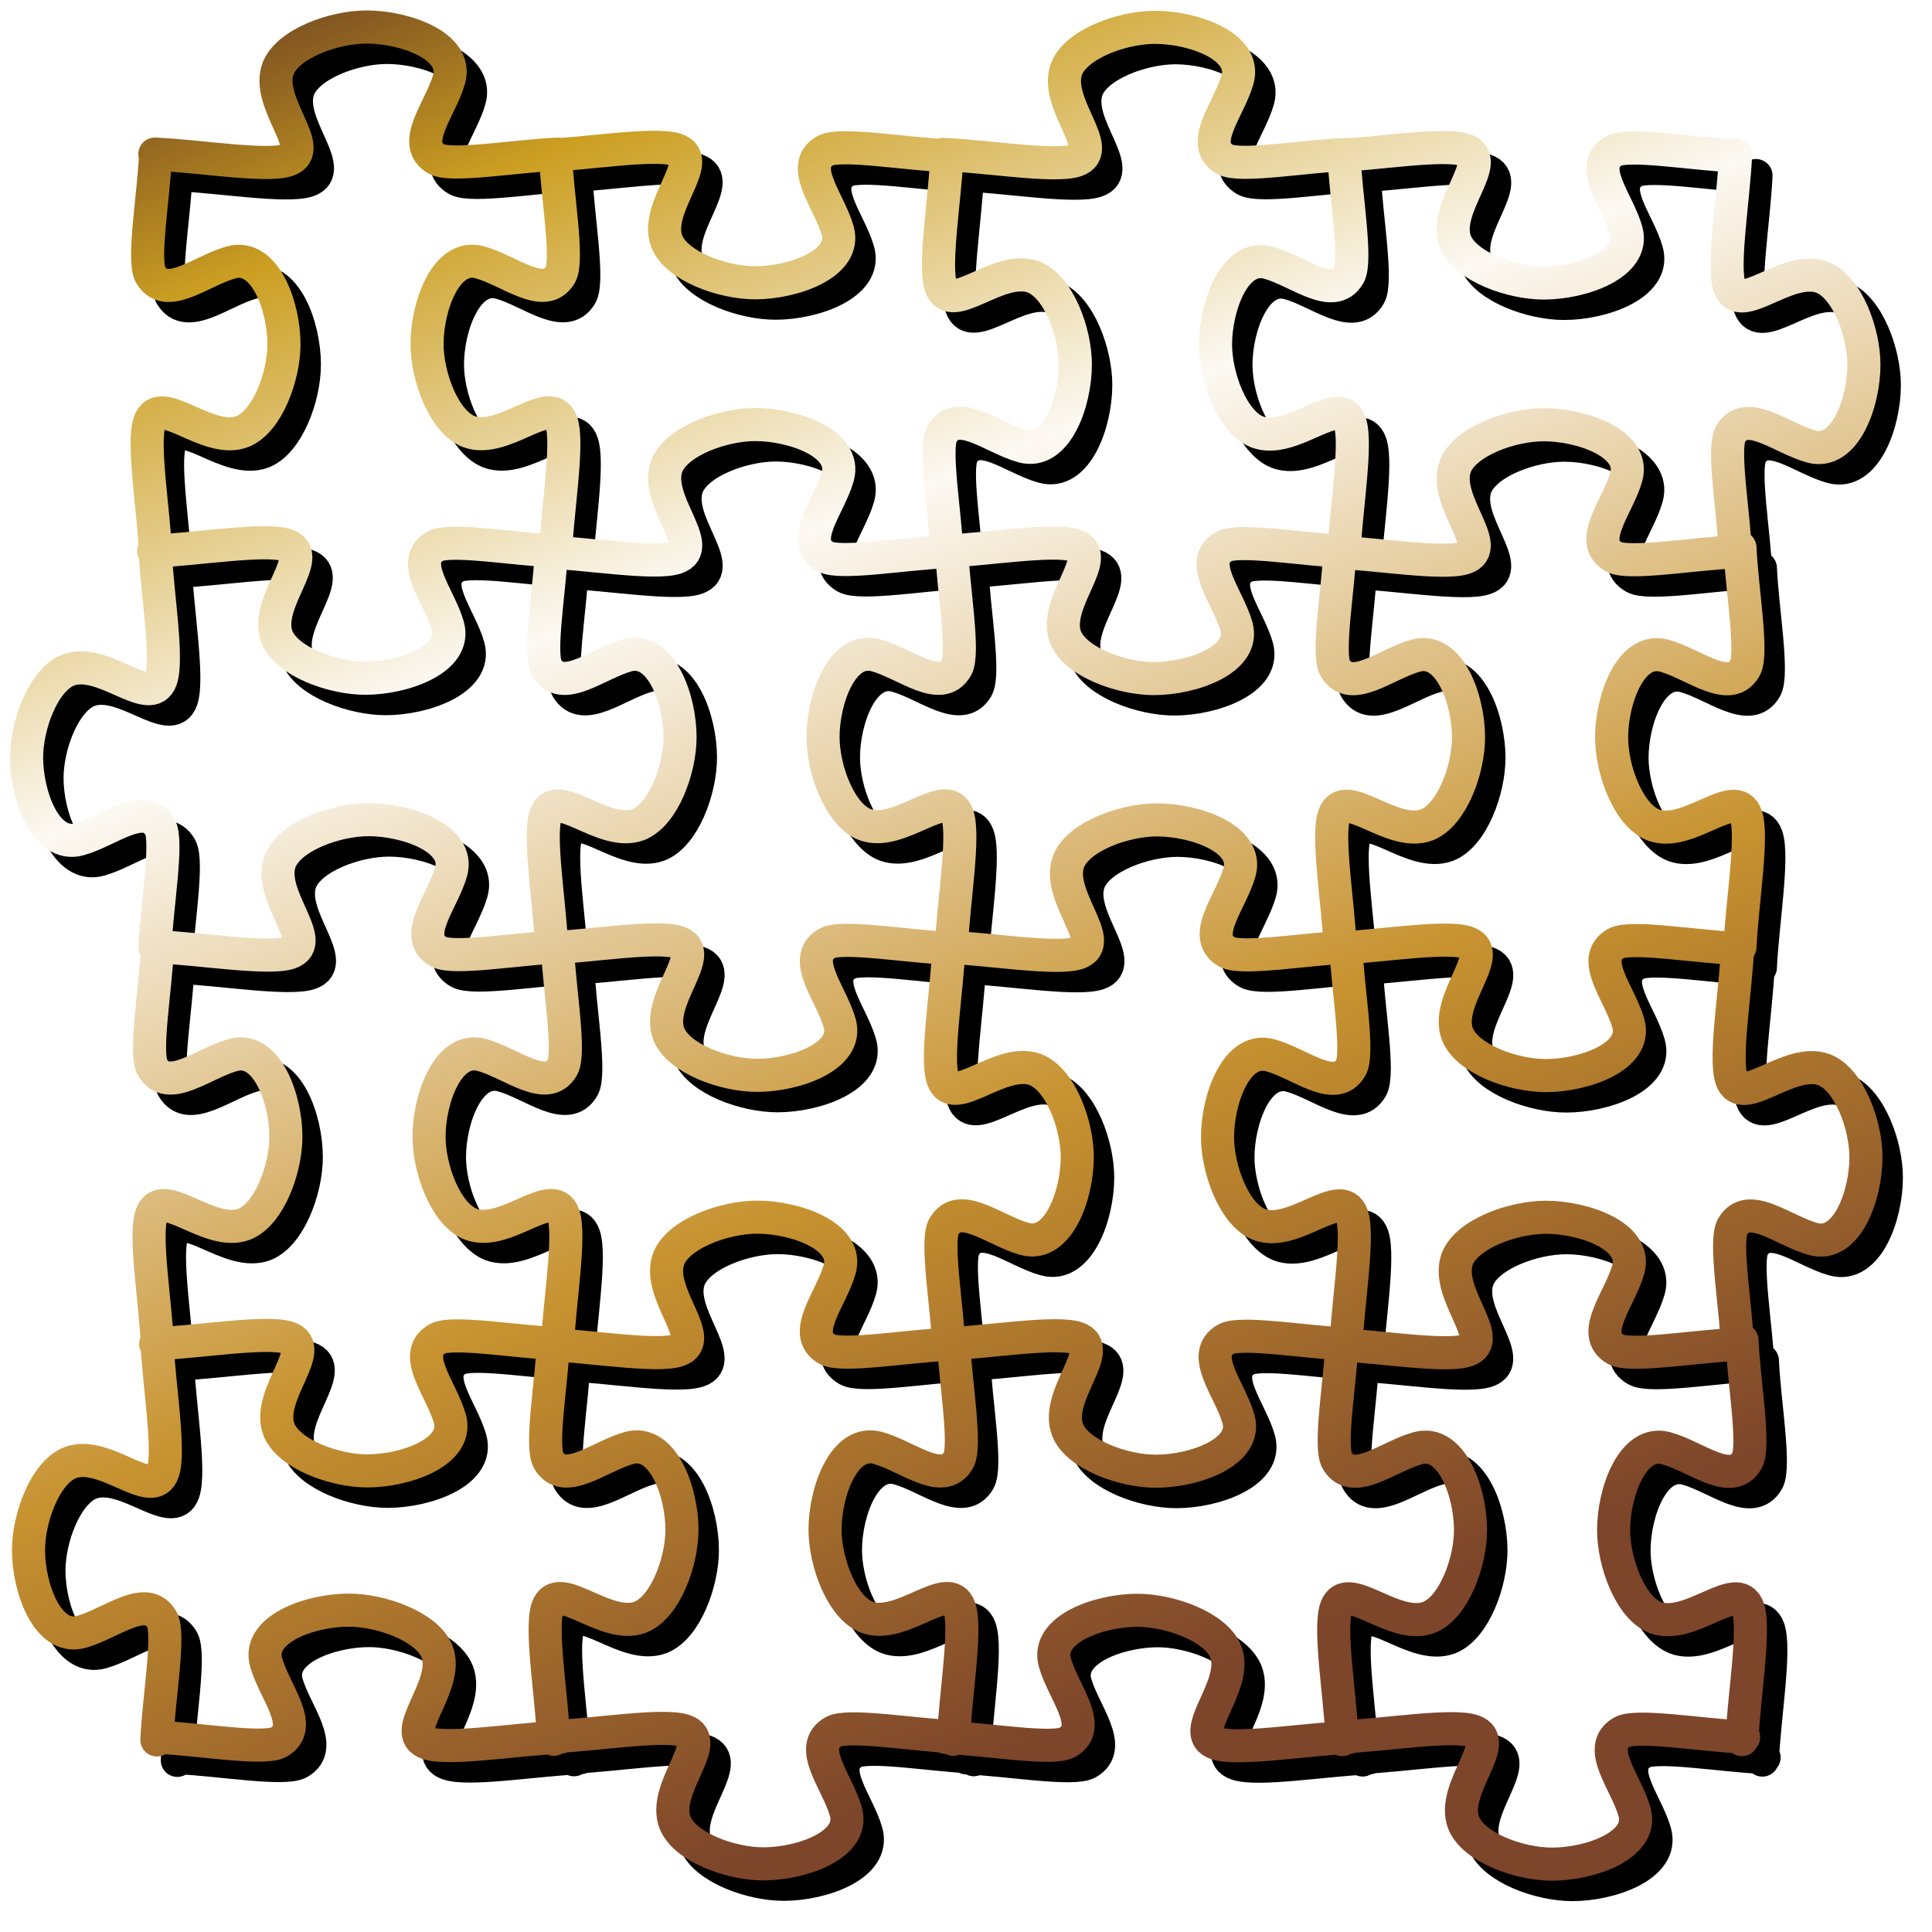
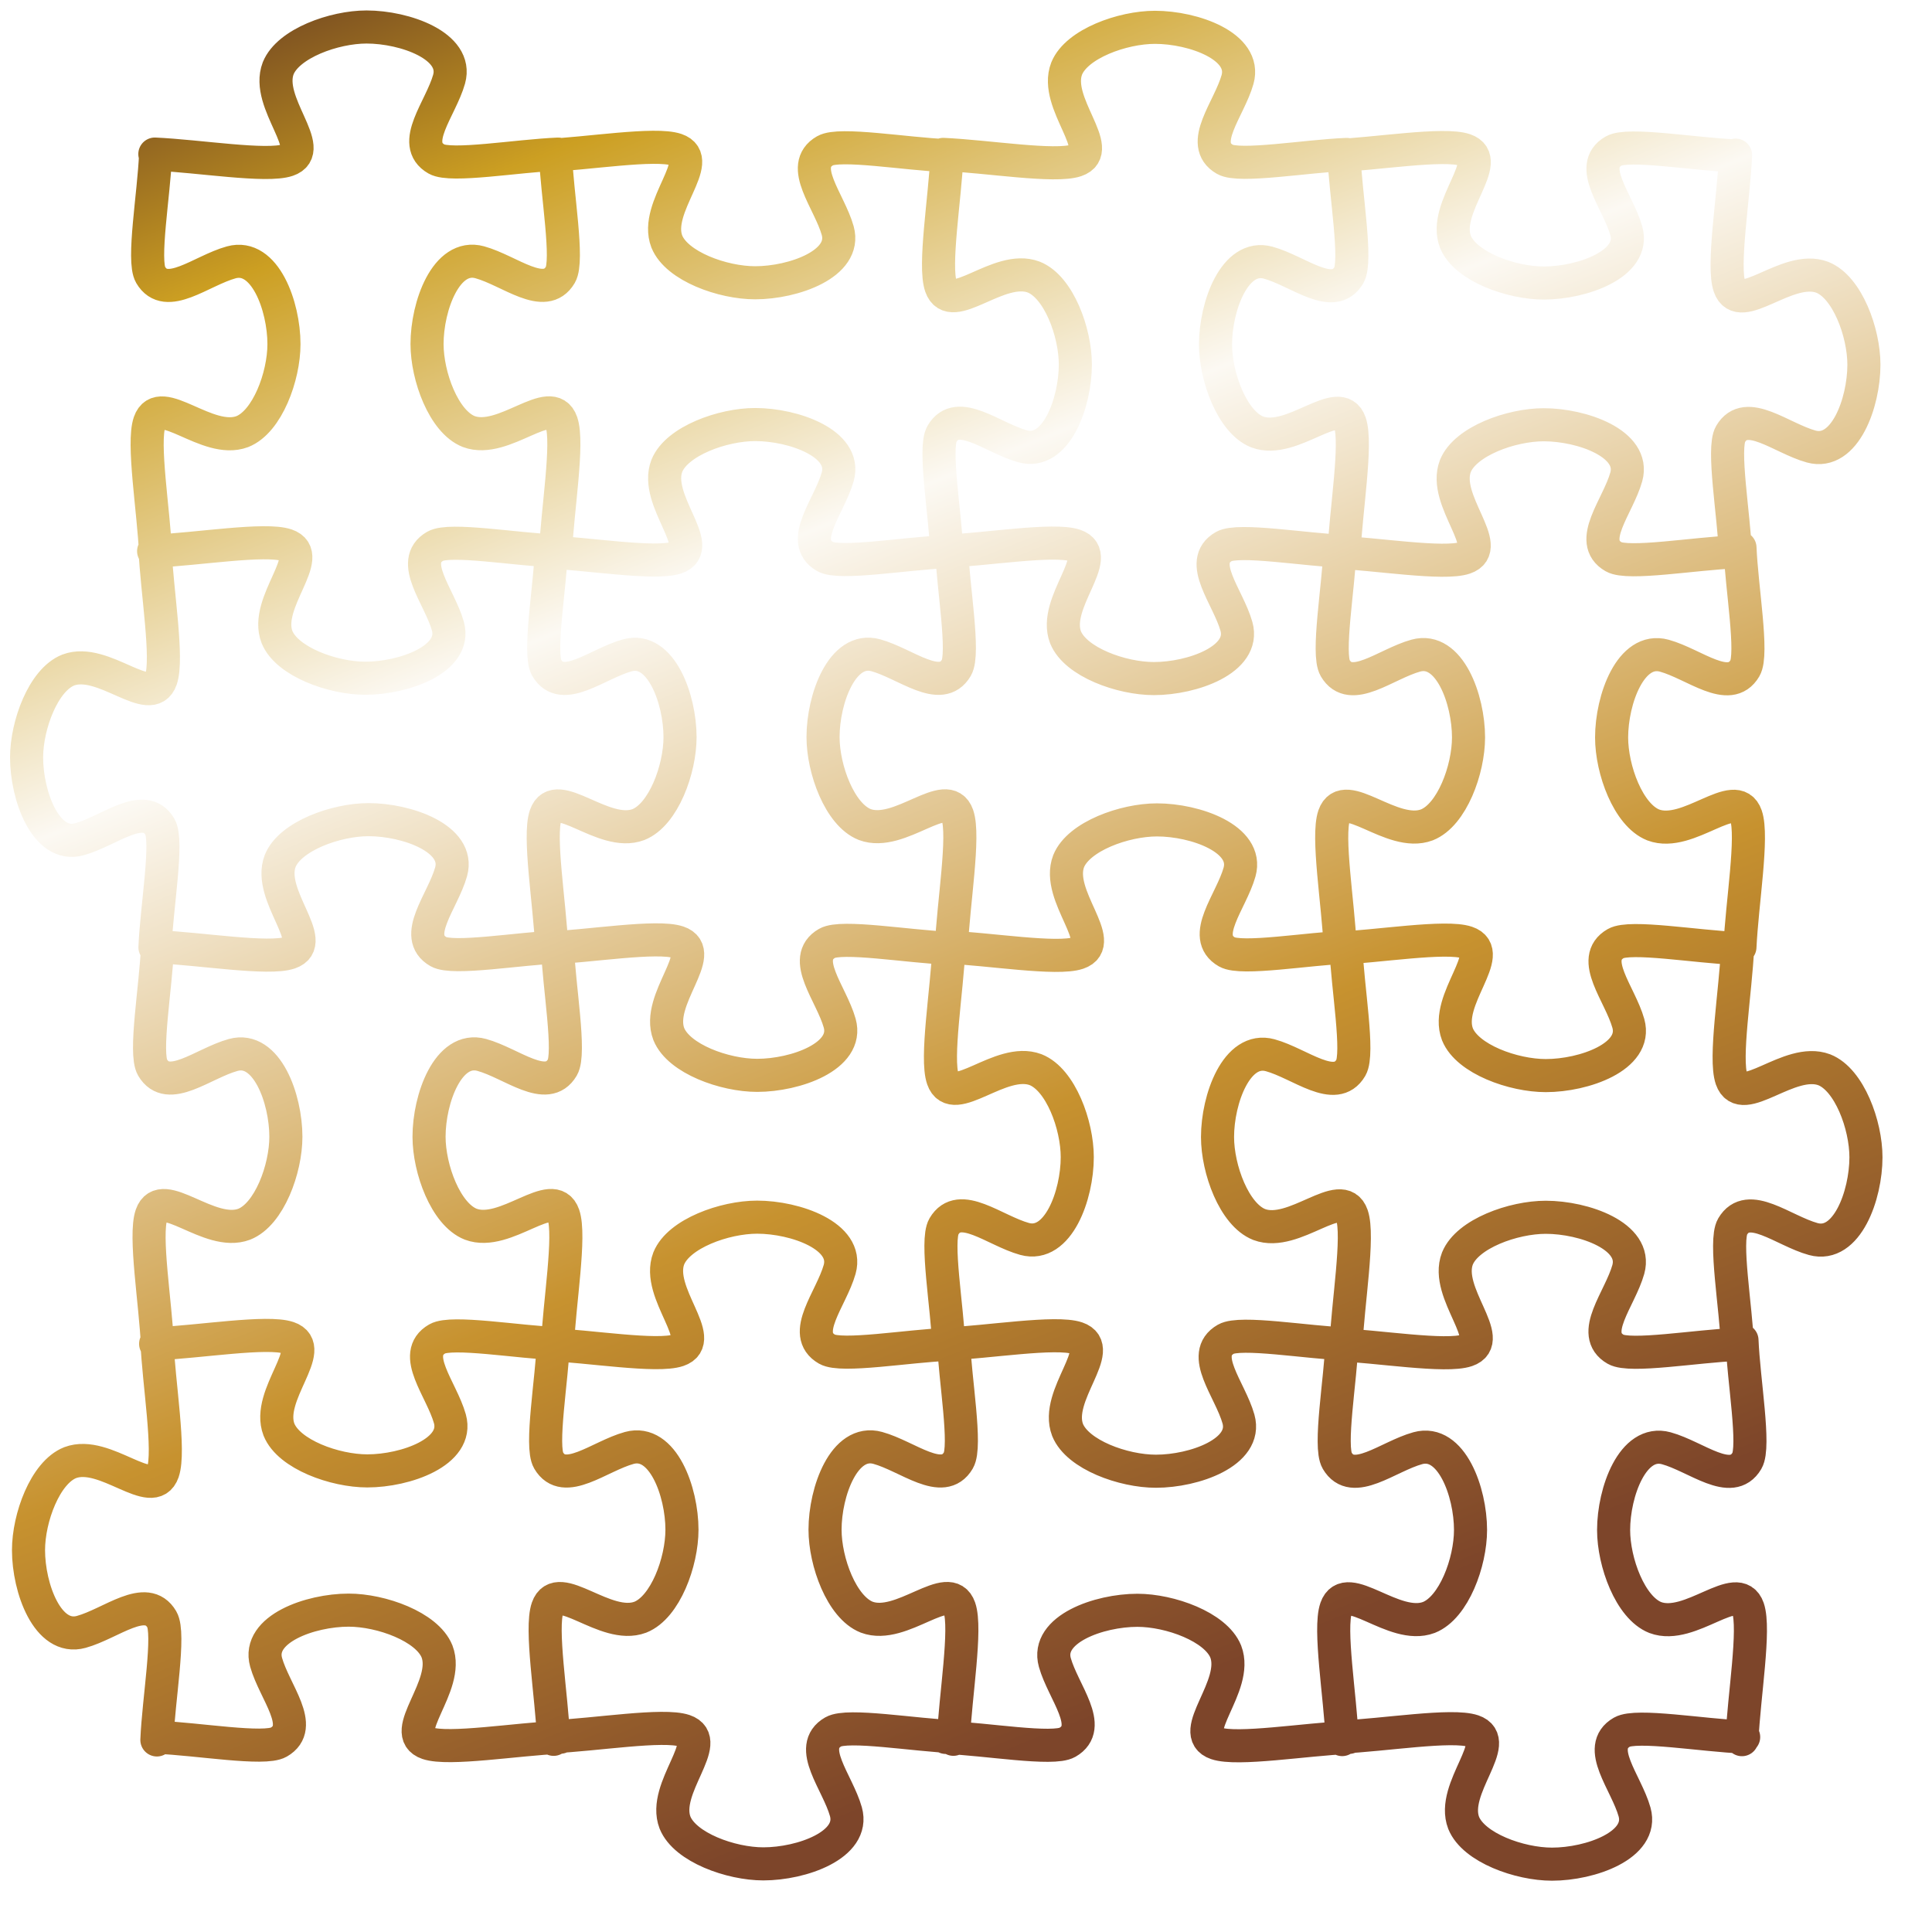
<svg xmlns="http://www.w3.org/2000/svg" version="1.0" width="200px" height="200px" viewBox="14 11.5 47 47.3">
  <defs>
    <linearGradient id="grad" x1="0%" y1="0%" x2="40%" y2="100%">
      <stop offset="0%" style="stop-color:#653920;" />
      <stop offset="15%" style="stop-color:#CC9F22;" />
      <stop offset="38%" style="stop-color:#FCF9F3;" />
      <stop offset="70%" style="stop-color:#C7922F;" />
      <stop offset="100%" style="stop-color:#7D452A;" />
    </linearGradient>
  </defs>
-   <path transform="translate(0.5 0.5)" d="m 27.356,54.021 c 1.083,-0.049 2.734,-0.323 3.25,-0.148 0.74,0.251 -0.557,1.401 -0.23,2.249 0.245,0.606 1.366,1.01 2.163,1.01 0.938,0 2.249,-0.464 2.021,-1.277 -0.204,-0.727 -0.968,-1.578 -0.308,-1.956 0.353,-0.202 1.986,0.081 2.979,0.121 M 17.66,44.4 c 1.083,-0.049 2.734,-0.323 3.25,-0.148 0.74,0.251 -0.557,1.401 -0.23,2.249 0.245,0.606 1.366,1.01 2.163,1.01 0.938,0 2.249,-0.464 2.021,-1.277 -0.204,-0.727 -0.968,-1.578 -0.308,-1.956 0.353,-0.202 1.986,0.081 2.979,0.121 m 9.656,9.683 c 0.05,-1.073 0.326,-2.708 0.149,-3.218 -0.254,-0.732 -1.414,0.551 -2.271,0.228 -0.612,-0.242 -1.02,-1.352 -1.02,-2.142 0,-0.929 0.469,-2.228 1.29,-2.002 0.734,0.202 1.593,0.958 1.975,0.305 0.204,-0.349 -0.082,-1.967 -0.122,-2.95 m -9.696,0.158 c 0.05,-1.073 0.326,-2.708 0.149,-3.218 -0.254,-0.732 -1.414,0.551 -2.271,0.228 -0.612,-0.242 -1.02,-1.352 -1.02,-2.142 0,-0.929 0.469,-2.228 1.29,-2.002 0.734,0.202 1.593,0.958 1.975,0.305 0.204,-0.349 -0.082,-1.967 -0.122,-2.95 m -9.807,-0.004 c 1.083,0.049 2.734,0.323 3.25,0.148 0.74,-0.251 -0.557,-1.401 -0.23,-2.249 0.245,-0.606 1.366,-1.01 2.163,-1.01 0.938,0 2.249,0.464 2.021,1.277 -0.204,0.727 -0.968,1.578 -0.308,1.956 0.352,0.202 1.986,-0.081 2.979,-0.121 M 27.404,54.083 c -0.05,-1.073 -0.326,-2.708 -0.149,-3.218 0.254,-0.732 1.414,0.551 2.271,0.228 0.612,-0.242 1.02,-1.352 1.02,-2.142 0,-0.929 -0.469,-2.228 -1.29,-2.002 -0.734,0.202 -1.593,0.958 -1.975,0.305 -0.204,-0.349 0.082,-1.967 0.122,-2.95 m -9.696,0.158 c -0.05,-1.073 -0.326,-2.708 -0.149,-3.218 0.254,-0.732 1.414,0.551 2.271,0.228 0.612,-0.242 1.02,-1.352 1.02,-2.142 0,-0.929 -0.469,-2.228 -1.29,-2.002 -0.734,0.202 -1.593,0.958 -1.975,0.305 -0.204,-0.349 0.082,-1.967 0.122,-2.95 m 9.863,19.348 c -1.083,0.049 -2.734,0.323 -3.25,0.148 -0.74,-0.251 0.557,-1.401 0.23,-2.249 -0.245,-0.606 -1.366,-1.01 -2.163,-1.01 -0.938,0 -2.249,0.464 -2.021,1.277 0.204,0.727 0.968,1.578 0.308,1.956 -0.353,0.202 -1.986,-0.081 -2.979,-0.121 m -0.004,-9.713 c 0.05,1.073 0.326,2.708 0.149,3.218 -0.254,0.732 -1.414,-0.551 -2.271,-0.228 -0.612,0.242 -1.02,1.352 -1.02,2.142 0,0.929 0.469,2.228 1.29,2.002 0.734,-0.202 1.593,-0.958 1.975,-0.305 0.204,0.349 -0.082,1.967 -0.122,2.95 m 9.512,-9.688 c 1.083,0.049 2.734,0.323 3.25,0.148 0.74,-0.251 -0.557,-1.401 -0.23,-2.249 0.245,-0.606 1.366,-1.01 2.163,-1.01 0.938,0 2.249,0.464 2.021,1.277 -0.204,0.727 -0.968,1.578 -0.308,1.956 0.353,0.202 1.986,-0.081 2.979,-0.121 m 0.004,-9.713 c -0.05,1.073 -0.326,2.708 -0.149,3.218 0.254,0.732 1.414,-0.551 2.271,-0.228 0.612,0.242 1.02,1.352 1.02,2.142 0,0.929 -0.469,2.228 -1.29,2.002 -0.734,-0.202 -1.593,-0.958 -1.975,-0.305 -0.204,0.349 0.082,1.967 0.122,2.95 M 27.204,34.716 c 1.083,-0.049 2.734,-0.323 3.25,-0.148 0.74,0.251 -0.557,1.401 -0.23,2.249 0.245,0.606 1.366,1.01 2.163,1.01 0.938,0 2.249,-0.464 2.021,-1.277 -0.204,-0.727 -0.968,-1.578 -0.308,-1.956 0.353,-0.202 1.986,0.081 2.979,0.121 m -19.468,-9.721 c 1.083,-0.049 2.734,-0.323 3.25,-0.148 0.74,0.251 -0.557,1.401 -0.23,2.249 0.245,0.606 1.366,1.01 2.163,1.01 0.938,0 2.249,-0.464 2.021,-1.277 -0.204,-0.727 -0.968,-1.578 -0.308,-1.956 0.353,-0.202 1.986,0.081 2.979,0.121 m 9.656,9.683 c 0.05,-1.073 0.326,-2.708 0.149,-3.218 -0.254,-0.732 -1.414,0.551 -2.271,0.228 -0.612,-0.242 -1.02,-1.352 -1.02,-2.142 0,-0.929 0.469,-2.228 1.29,-2.002 0.734,0.202 1.593,0.958 1.975,0.305 0.204,-0.349 -0.082,-1.967 -0.122,-2.95 m -9.696,0.158 c 0.05,-1.073 0.326,-2.708 0.149,-3.218 -0.254,-0.732 -1.414,0.551 -2.271,0.228 -0.612,-0.242 -1.02,-1.352 -1.02,-2.142 0,-0.929 0.469,-2.228 1.29,-2.002 0.734,0.202 1.593,0.958 1.975,0.305 0.204,-0.349 -0.082,-1.967 -0.122,-2.95 m -9.807,-0.004 c 1.083,0.049 2.734,0.323 3.25,0.148 0.74,-0.251 -0.557,-1.401 -0.23,-2.249 0.245,-0.606 1.366,-1.01 2.163,-1.01 0.938,0 2.249,0.464 2.021,1.277 -0.204,0.727 -0.968,1.578 -0.308,1.956 0.352,0.202 1.986,-0.081 2.979,-0.121 m -0.159,19.405 c -0.05,-1.073 -0.326,-2.708 -0.149,-3.218 0.254,-0.732 1.414,0.551 2.271,0.228 0.612,-0.242 1.02,-1.352 1.02,-2.142 0,-0.929 -0.469,-2.228 -1.29,-2.002 -0.734,0.202 -1.593,0.958 -1.975,0.305 -0.204,-0.349 0.082,-1.967 0.122,-2.95 m -9.696,0.158 c -0.05,-1.073 -0.326,-2.708 -0.149,-3.218 0.254,-0.732 1.414,0.551 2.271,0.228 0.612,-0.242 1.02,-1.352 1.02,-2.142 0,-0.929 -0.469,-2.228 -1.29,-2.002 -0.734,0.202 -1.593,0.958 -1.975,0.305 -0.204,-0.349 0.082,-1.967 0.122,-2.95 m -0.016,9.636 c 0.05,1.073 0.326,2.708 0.149,3.218 -0.254,0.732 -1.414,-0.551 -2.271,-0.228 -0.612,0.242 -1.02,1.352 -1.02,2.142 0,0.929 0.469,2.228 1.29,2.002 0.734,-0.202 1.593,-0.958 1.975,-0.305 0.204,0.349 -0.082,1.967 -0.122,2.95 m 9.512,-9.688 c 1.083,0.049 2.734,0.323 3.25,0.148 0.74,-0.251 -0.557,-1.401 -0.23,-2.249 0.245,-0.606 1.366,-1.01 2.163,-1.01 0.938,0 2.249,0.464 2.021,1.277 -0.204,0.727 -0.968,1.578 -0.308,1.956 0.353,0.202 1.986,-0.081 2.979,-0.121 m 0.004,-9.713 c -0.05,1.073 -0.326,2.708 -0.149,3.218 0.254,0.732 1.414,-0.551 2.271,-0.228 0.612,0.242 1.02,1.352 1.02,2.142 0,0.929 -0.469,2.228 -1.29,2.002 -0.734,-0.202 -1.593,-0.958 -1.975,-0.305 -0.204,0.349 0.082,1.967 0.122,2.95 m -9.879,-9.76 c 1.083,-0.049 2.734,-0.323 3.25,-0.148 0.74,0.251 -0.557,1.401 -0.23,2.249 0.245,0.606 1.366,1.01 2.163,1.01 0.938,0 2.249,-0.464 2.021,-1.277 -0.204,-0.727 -0.968,-1.578 -0.308,-1.956 0.353,-0.202 1.986,0.081 2.979,0.121 m 9.432,0.007 c 1.083,-0.049 2.734,-0.323 3.25,-0.148 0.74,0.251 -0.557,1.401 -0.23,2.249 0.245,0.606 1.366,1.01 2.163,1.01 0.938,0 2.249,-0.464 2.021,-1.277 -0.204,-0.727 -0.968,-1.578 -0.308,-1.956 0.353,-0.202 1.986,0.081 2.979,0.121 m 0.004,-0.019 c -0.05,1.073 -0.326,2.708 -0.149,3.218 0.254,0.732 1.414,-0.551 2.271,-0.228 0.612,0.242 1.02,1.352 1.02,2.142 0,0.929 -0.469,2.228 -1.29,2.002 -0.734,-0.202 -1.593,-0.958 -1.975,-0.305 -0.204,0.349 0.082,1.967 0.122,2.95 m -9.879,-0.067 c 1.083,0.049 2.734,0.323 3.25,0.148 0.74,-0.251 -0.557,-1.401 -0.23,-2.249 0.245,-0.606 1.366,-1.01 2.163,-1.01 0.938,0 2.249,0.464 2.021,1.277 -0.204,0.727 -0.968,1.578 -0.308,1.956 0.353,0.202 1.986,-0.081 2.979,-0.121 m -9.675,9.674 c -0.05,-1.073 -0.326,-2.708 -0.149,-3.218 0.254,-0.732 1.414,0.551 2.271,0.228 0.612,-0.242 1.02,-1.352 1.02,-2.142 0,-0.929 -0.469,-2.228 -1.29,-2.002 -0.734,0.202 -1.593,0.958 -1.975,0.305 -0.204,-0.349 0.082,-1.967 0.122,-2.95 m -9.716,-9.626 c 1.083,0.049 2.734,0.323 3.25,0.148 0.74,-0.251 -0.557,-1.401 -0.23,-2.249 0.245,-0.606 1.366,-1.01 2.163,-1.01 0.938,0 2.249,0.464 2.021,1.277 -0.204,0.727 -0.968,1.578 -0.308,1.956 0.352,0.202 1.986,-0.081 2.979,-0.121 m -0.068,9.784 c 0.05,-1.073 0.326,-2.708 0.149,-3.218 -0.254,-0.732 -1.414,0.551 -2.271,0.228 -0.612,-0.242 -1.02,-1.352 -1.02,-2.142 0,-0.929 0.469,-2.228 1.29,-2.002 0.734,0.202 1.593,0.958 1.975,0.305 0.204,-0.349 -0.082,-1.967 -0.122,-2.95 m 9.696,19.401 c 0.05,-1.073 0.326,-2.708 0.149,-3.218 -0.254,-0.732 -1.414,0.551 -2.271,0.228 -0.612,-0.242 -1.02,-1.352 -1.02,-2.142 0,-0.929 0.469,-2.228 1.29,-2.002 0.734,0.202 1.593,0.958 1.975,0.305 0.204,-0.349 -0.082,-1.967 -0.122,-2.95 M 36.917,25.002 c 1.083,-0.049 2.734,-0.323 3.25,-0.148 0.74,0.251 -0.557,1.401 -0.23,2.249 0.245,0.606 1.366,1.01 2.163,1.01 0.938,0 2.249,-0.464 2.021,-1.277 -0.204,-0.727 -0.968,-1.578 -0.308,-1.956 0.353,-0.202 1.986,0.081 2.979,0.121 m -0.28,9.721 c 1.083,-0.049 2.734,-0.323 3.25,-0.148 0.74,0.251 -0.557,1.401 -0.23,2.249 0.245,0.606 1.366,1.01 2.163,1.01 0.938,0 2.249,-0.464 2.021,-1.277 -0.204,-0.727 -0.968,-1.578 -0.308,-1.956 0.353,-0.202 1.986,0.081 2.979,0.121 m 0.004,-0.02 c -0.05,1.073 -0.326,2.708 -0.149,3.218 0.254,0.732 1.414,-0.551 2.271,-0.228 0.612,0.242 1.02,1.352 1.02,2.142 0,0.929 -0.469,2.228 -1.29,2.002 -0.734,-0.202 -1.593,-0.958 -1.975,-0.305 -0.204,0.349 0.082,1.967 0.122,2.95 m -9.879,-0.067 c 1.083,0.049 2.734,0.323 3.25,0.148 0.74,-0.251 -0.557,-1.401 -0.23,-2.249 0.245,-0.606 1.366,-1.01 2.163,-1.01 0.938,0 2.249,0.464 2.021,1.277 -0.204,0.727 -0.968,1.578 -0.308,1.956 0.353,0.202 1.986,-0.081 2.979,-0.121 m -9.507,9.621 c -1.083,0.049 -2.734,0.323 -3.25,0.148 -0.74,-0.251 0.557,-1.401 0.23,-2.249 -0.245,-0.606 -1.366,-1.01 -2.163,-1.01 -0.938,0 -2.249,0.464 -2.021,1.277 0.204,0.727 0.968,1.578 0.307,1.956 -0.353,0.202 -1.986,-0.081 -2.979,-0.121 m 9.707,0.053 c -0.05,-1.073 -0.326,-2.708 -0.149,-3.218 0.254,-0.732 1.414,0.551 2.271,0.228 0.612,-0.242 1.02,-1.352 1.02,-2.142 0,-0.929 -0.469,-2.228 -1.29,-2.002 -0.734,0.202 -1.593,0.958 -1.975,0.305 -0.204,-0.349 0.082,-1.967 0.122,-2.95 m -9.716,-9.626 c 1.083,0.049 2.734,0.323 3.25,0.148 0.74,-0.251 -0.557,-1.401 -0.23,-2.249 0.245,-0.606 1.366,-1.01 2.163,-1.01 0.938,0 2.249,0.464 2.021,1.277 -0.204,0.727 -0.968,1.578 -0.308,1.956 0.353,0.202 1.986,-0.081 2.979,-0.121 m -0.068,9.784 c 0.05,-1.073 0.326,-2.708 0.149,-3.218 -0.254,-0.732 -1.414,0.551 -2.271,0.228 -0.612,-0.242 -1.02,-1.352 -1.02,-2.142 0,-0.929 0.469,-2.228 1.29,-2.002 0.734,0.202 1.593,0.958 1.975,0.305 0.204,-0.349 -0.082,-1.967 -0.122,-2.95 m 9.696,19.401 c 0.05,-1.073 0.326,-2.708 0.149,-3.218 -0.254,-0.732 -1.414,0.551 -2.271,0.228 -0.612,-0.242 -1.02,-1.352 -1.02,-2.142 0,-0.929 0.469,-2.228 1.29,-2.002 0.734,0.202 1.593,0.958 1.975,0.305 0.204,-0.349 -0.082,-1.967 -0.122,-2.95 m -19.531,0.096 c 1.083,-0.049 2.734,-0.323 3.25,-0.148 0.74,0.251 -0.557,1.401 -0.23,2.249 0.245,0.606 1.366,1.01 2.163,1.01 0.938,0 2.249,-0.464 2.021,-1.277 -0.204,-0.727 -0.968,-1.578 -0.308,-1.956 0.353,-0.202 1.986,0.081 2.979,0.121 m -0.178,9.621 c 1.083,-0.049 2.734,-0.323 3.25,-0.148 0.74,0.251 -0.557,1.401 -0.23,2.249 0.245,0.606 1.366,1.01 2.163,1.01 0.938,0 2.249,-0.464 2.021,-1.277 -0.204,-0.727 -0.968,-1.578 -0.308,-1.956 0.353,-0.202 1.986,0.081 2.979,0.121" style="fill:none;stroke:#000;stroke-width:0.81;stroke-linecap:round;stroke-linejoin:round;stroke-dasharray:none" />
  <path d="m 27.356,54.021 c 1.083,-0.049 2.734,-0.323 3.25,-0.148 0.74,0.251 -0.557,1.401 -0.23,2.249 0.245,0.606 1.366,1.01 2.163,1.01 0.938,0 2.249,-0.464 2.021,-1.277 -0.204,-0.727 -0.968,-1.578 -0.308,-1.956 0.353,-0.202 1.986,0.081 2.979,0.121 M 17.66,44.4 c 1.083,-0.049 2.734,-0.323 3.25,-0.148 0.74,0.251 -0.557,1.401 -0.23,2.249 0.245,0.606 1.366,1.01 2.163,1.01 0.938,0 2.249,-0.464 2.021,-1.277 -0.204,-0.727 -0.968,-1.578 -0.308,-1.956 0.353,-0.202 1.986,0.081 2.979,0.121 m 9.656,9.683 c 0.05,-1.073 0.326,-2.708 0.149,-3.218 -0.254,-0.732 -1.414,0.551 -2.271,0.228 -0.612,-0.242 -1.02,-1.352 -1.02,-2.142 0,-0.929 0.469,-2.228 1.29,-2.002 0.734,0.202 1.593,0.958 1.975,0.305 0.204,-0.349 -0.082,-1.967 -0.122,-2.95 m -9.696,0.158 c 0.05,-1.073 0.326,-2.708 0.149,-3.218 -0.254,-0.732 -1.414,0.551 -2.271,0.228 -0.612,-0.242 -1.02,-1.352 -1.02,-2.142 0,-0.929 0.469,-2.228 1.29,-2.002 0.734,0.202 1.593,0.958 1.975,0.305 0.204,-0.349 -0.082,-1.967 -0.122,-2.95 m -9.807,-0.004 c 1.083,0.049 2.734,0.323 3.25,0.148 0.74,-0.251 -0.557,-1.401 -0.23,-2.249 0.245,-0.606 1.366,-1.01 2.163,-1.01 0.938,0 2.249,0.464 2.021,1.277 -0.204,0.727 -0.968,1.578 -0.308,1.956 0.352,0.202 1.986,-0.081 2.979,-0.121 M 27.404,54.083 c -0.05,-1.073 -0.326,-2.708 -0.149,-3.218 0.254,-0.732 1.414,0.551 2.271,0.228 0.612,-0.242 1.02,-1.352 1.02,-2.142 0,-0.929 -0.469,-2.228 -1.29,-2.002 -0.734,0.202 -1.593,0.958 -1.975,0.305 -0.204,-0.349 0.082,-1.967 0.122,-2.95 m -9.696,0.158 c -0.05,-1.073 -0.326,-2.708 -0.149,-3.218 0.254,-0.732 1.414,0.551 2.271,0.228 0.612,-0.242 1.02,-1.352 1.02,-2.142 0,-0.929 -0.469,-2.228 -1.29,-2.002 -0.734,0.202 -1.593,0.958 -1.975,0.305 -0.204,-0.349 0.082,-1.967 0.122,-2.95 m 9.863,19.348 c -1.083,0.049 -2.734,0.323 -3.25,0.148 -0.74,-0.251 0.557,-1.401 0.23,-2.249 -0.245,-0.606 -1.366,-1.01 -2.163,-1.01 -0.938,0 -2.249,0.464 -2.021,1.277 0.204,0.727 0.968,1.578 0.308,1.956 -0.353,0.202 -1.986,-0.081 -2.979,-0.121 m -0.004,-9.713 c 0.05,1.073 0.326,2.708 0.149,3.218 -0.254,0.732 -1.414,-0.551 -2.271,-0.228 -0.612,0.242 -1.02,1.352 -1.02,2.142 0,0.929 0.469,2.228 1.29,2.002 0.734,-0.202 1.593,-0.958 1.975,-0.305 0.204,0.349 -0.082,1.967 -0.122,2.95 m 9.512,-9.688 c 1.083,0.049 2.734,0.323 3.25,0.148 0.74,-0.251 -0.557,-1.401 -0.23,-2.249 0.245,-0.606 1.366,-1.01 2.163,-1.01 0.938,0 2.249,0.464 2.021,1.277 -0.204,0.727 -0.968,1.578 -0.308,1.956 0.353,0.202 1.986,-0.081 2.979,-0.121 m 0.004,-9.713 c -0.05,1.073 -0.326,2.708 -0.149,3.218 0.254,0.732 1.414,-0.551 2.271,-0.228 0.612,0.242 1.02,1.352 1.02,2.142 0,0.929 -0.469,2.228 -1.29,2.002 -0.734,-0.202 -1.593,-0.958 -1.975,-0.305 -0.204,0.349 0.082,1.967 0.122,2.95 M 27.204,34.716 c 1.083,-0.049 2.734,-0.323 3.25,-0.148 0.74,0.251 -0.557,1.401 -0.23,2.249 0.245,0.606 1.366,1.01 2.163,1.01 0.938,0 2.249,-0.464 2.021,-1.277 -0.204,-0.727 -0.968,-1.578 -0.308,-1.956 0.353,-0.202 1.986,0.081 2.979,0.121 m -19.468,-9.721 c 1.083,-0.049 2.734,-0.323 3.25,-0.148 0.74,0.251 -0.557,1.401 -0.23,2.249 0.245,0.606 1.366,1.01 2.163,1.01 0.938,0 2.249,-0.464 2.021,-1.277 -0.204,-0.727 -0.968,-1.578 -0.308,-1.956 0.353,-0.202 1.986,0.081 2.979,0.121 m 9.656,9.683 c 0.05,-1.073 0.326,-2.708 0.149,-3.218 -0.254,-0.732 -1.414,0.551 -2.271,0.228 -0.612,-0.242 -1.02,-1.352 -1.02,-2.142 0,-0.929 0.469,-2.228 1.29,-2.002 0.734,0.202 1.593,0.958 1.975,0.305 0.204,-0.349 -0.082,-1.967 -0.122,-2.95 m -9.696,0.158 c 0.05,-1.073 0.326,-2.708 0.149,-3.218 -0.254,-0.732 -1.414,0.551 -2.271,0.228 -0.612,-0.242 -1.02,-1.352 -1.02,-2.142 0,-0.929 0.469,-2.228 1.29,-2.002 0.734,0.202 1.593,0.958 1.975,0.305 0.204,-0.349 -0.082,-1.967 -0.122,-2.95 m -9.807,-0.004 c 1.083,0.049 2.734,0.323 3.25,0.148 0.74,-0.251 -0.557,-1.401 -0.23,-2.249 0.245,-0.606 1.366,-1.01 2.163,-1.01 0.938,0 2.249,0.464 2.021,1.277 -0.204,0.727 -0.968,1.578 -0.308,1.956 0.352,0.202 1.986,-0.081 2.979,-0.121 m -0.159,19.405 c -0.05,-1.073 -0.326,-2.708 -0.149,-3.218 0.254,-0.732 1.414,0.551 2.271,0.228 0.612,-0.242 1.02,-1.352 1.02,-2.142 0,-0.929 -0.469,-2.228 -1.29,-2.002 -0.734,0.202 -1.593,0.958 -1.975,0.305 -0.204,-0.349 0.082,-1.967 0.122,-2.95 m -9.696,0.158 c -0.05,-1.073 -0.326,-2.708 -0.149,-3.218 0.254,-0.732 1.414,0.551 2.271,0.228 0.612,-0.242 1.02,-1.352 1.02,-2.142 0,-0.929 -0.469,-2.228 -1.29,-2.002 -0.734,0.202 -1.593,0.958 -1.975,0.305 -0.204,-0.349 0.082,-1.967 0.122,-2.95 m -0.016,9.636 c 0.05,1.073 0.326,2.708 0.149,3.218 -0.254,0.732 -1.414,-0.551 -2.271,-0.228 -0.612,0.242 -1.02,1.352 -1.02,2.142 0,0.929 0.469,2.228 1.29,2.002 0.734,-0.202 1.593,-0.958 1.975,-0.305 0.204,0.349 -0.082,1.967 -0.122,2.95 m 9.512,-9.688 c 1.083,0.049 2.734,0.323 3.25,0.148 0.74,-0.251 -0.557,-1.401 -0.23,-2.249 0.245,-0.606 1.366,-1.01 2.163,-1.01 0.938,0 2.249,0.464 2.021,1.277 -0.204,0.727 -0.968,1.578 -0.308,1.956 0.353,0.202 1.986,-0.081 2.979,-0.121 m 0.004,-9.713 c -0.05,1.073 -0.326,2.708 -0.149,3.218 0.254,0.732 1.414,-0.551 2.271,-0.228 0.612,0.242 1.02,1.352 1.02,2.142 0,0.929 -0.469,2.228 -1.29,2.002 -0.734,-0.202 -1.593,-0.958 -1.975,-0.305 -0.204,0.349 0.082,1.967 0.122,2.95 m -9.879,-9.76 c 1.083,-0.049 2.734,-0.323 3.25,-0.148 0.74,0.251 -0.557,1.401 -0.23,2.249 0.245,0.606 1.366,1.01 2.163,1.01 0.938,0 2.249,-0.464 2.021,-1.277 -0.204,-0.727 -0.968,-1.578 -0.308,-1.956 0.353,-0.202 1.986,0.081 2.979,0.121 m 9.432,0.007 c 1.083,-0.049 2.734,-0.323 3.25,-0.148 0.74,0.251 -0.557,1.401 -0.23,2.249 0.245,0.606 1.366,1.01 2.163,1.01 0.938,0 2.249,-0.464 2.021,-1.277 -0.204,-0.727 -0.968,-1.578 -0.308,-1.956 0.353,-0.202 1.986,0.081 2.979,0.121 m 0.004,-0.019 c -0.05,1.073 -0.326,2.708 -0.149,3.218 0.254,0.732 1.414,-0.551 2.271,-0.228 0.612,0.242 1.02,1.352 1.02,2.142 0,0.929 -0.469,2.228 -1.29,2.002 -0.734,-0.202 -1.593,-0.958 -1.975,-0.305 -0.204,0.349 0.082,1.967 0.122,2.95 m -9.879,-0.067 c 1.083,0.049 2.734,0.323 3.25,0.148 0.74,-0.251 -0.557,-1.401 -0.23,-2.249 0.245,-0.606 1.366,-1.01 2.163,-1.01 0.938,0 2.249,0.464 2.021,1.277 -0.204,0.727 -0.968,1.578 -0.308,1.956 0.353,0.202 1.986,-0.081 2.979,-0.121 m -9.675,9.674 c -0.05,-1.073 -0.326,-2.708 -0.149,-3.218 0.254,-0.732 1.414,0.551 2.271,0.228 0.612,-0.242 1.02,-1.352 1.02,-2.142 0,-0.929 -0.469,-2.228 -1.29,-2.002 -0.734,0.202 -1.593,0.958 -1.975,0.305 -0.204,-0.349 0.082,-1.967 0.122,-2.95 m -9.716,-9.626 c 1.083,0.049 2.734,0.323 3.25,0.148 0.74,-0.251 -0.557,-1.401 -0.23,-2.249 0.245,-0.606 1.366,-1.01 2.163,-1.01 0.938,0 2.249,0.464 2.021,1.277 -0.204,0.727 -0.968,1.578 -0.308,1.956 0.352,0.202 1.986,-0.081 2.979,-0.121 m -0.068,9.784 c 0.05,-1.073 0.326,-2.708 0.149,-3.218 -0.254,-0.732 -1.414,0.551 -2.271,0.228 -0.612,-0.242 -1.02,-1.352 -1.02,-2.142 0,-0.929 0.469,-2.228 1.29,-2.002 0.734,0.202 1.593,0.958 1.975,0.305 0.204,-0.349 -0.082,-1.967 -0.122,-2.95 m 9.696,19.401 c 0.05,-1.073 0.326,-2.708 0.149,-3.218 -0.254,-0.732 -1.414,0.551 -2.271,0.228 -0.612,-0.242 -1.02,-1.352 -1.02,-2.142 0,-0.929 0.469,-2.228 1.29,-2.002 0.734,0.202 1.593,0.958 1.975,0.305 0.204,-0.349 -0.082,-1.967 -0.122,-2.95 M 36.917,25.002 c 1.083,-0.049 2.734,-0.323 3.25,-0.148 0.74,0.251 -0.557,1.401 -0.23,2.249 0.245,0.606 1.366,1.01 2.163,1.01 0.938,0 2.249,-0.464 2.021,-1.277 -0.204,-0.727 -0.968,-1.578 -0.308,-1.956 0.353,-0.202 1.986,0.081 2.979,0.121 m -0.28,9.721 c 1.083,-0.049 2.734,-0.323 3.25,-0.148 0.74,0.251 -0.557,1.401 -0.23,2.249 0.245,0.606 1.366,1.01 2.163,1.01 0.938,0 2.249,-0.464 2.021,-1.277 -0.204,-0.727 -0.968,-1.578 -0.308,-1.956 0.353,-0.202 1.986,0.081 2.979,0.121 m 0.004,-0.02 c -0.05,1.073 -0.326,2.708 -0.149,3.218 0.254,0.732 1.414,-0.551 2.271,-0.228 0.612,0.242 1.02,1.352 1.02,2.142 0,0.929 -0.469,2.228 -1.29,2.002 -0.734,-0.202 -1.593,-0.958 -1.975,-0.305 -0.204,0.349 0.082,1.967 0.122,2.95 m -9.879,-0.067 c 1.083,0.049 2.734,0.323 3.25,0.148 0.74,-0.251 -0.557,-1.401 -0.23,-2.249 0.245,-0.606 1.366,-1.01 2.163,-1.01 0.938,0 2.249,0.464 2.021,1.277 -0.204,0.727 -0.968,1.578 -0.308,1.956 0.353,0.202 1.986,-0.081 2.979,-0.121 m -9.507,9.621 c -1.083,0.049 -2.734,0.323 -3.25,0.148 -0.74,-0.251 0.557,-1.401 0.23,-2.249 -0.245,-0.606 -1.366,-1.01 -2.163,-1.01 -0.938,0 -2.249,0.464 -2.021,1.277 0.204,0.727 0.968,1.578 0.307,1.956 -0.353,0.202 -1.986,-0.081 -2.979,-0.121 m 9.707,0.053 c -0.05,-1.073 -0.326,-2.708 -0.149,-3.218 0.254,-0.732 1.414,0.551 2.271,0.228 0.612,-0.242 1.02,-1.352 1.02,-2.142 0,-0.929 -0.469,-2.228 -1.29,-2.002 -0.734,0.202 -1.593,0.958 -1.975,0.305 -0.204,-0.349 0.082,-1.967 0.122,-2.95 m -9.716,-9.626 c 1.083,0.049 2.734,0.323 3.25,0.148 0.74,-0.251 -0.557,-1.401 -0.23,-2.249 0.245,-0.606 1.366,-1.01 2.163,-1.01 0.938,0 2.249,0.464 2.021,1.277 -0.204,0.727 -0.968,1.578 -0.308,1.956 0.353,0.202 1.986,-0.081 2.979,-0.121 m -0.068,9.784 c 0.05,-1.073 0.326,-2.708 0.149,-3.218 -0.254,-0.732 -1.414,0.551 -2.271,0.228 -0.612,-0.242 -1.02,-1.352 -1.02,-2.142 0,-0.929 0.469,-2.228 1.29,-2.002 0.734,0.202 1.593,0.958 1.975,0.305 0.204,-0.349 -0.082,-1.967 -0.122,-2.95 m 9.696,19.401 c 0.05,-1.073 0.326,-2.708 0.149,-3.218 -0.254,-0.732 -1.414,0.551 -2.271,0.228 -0.612,-0.242 -1.02,-1.352 -1.02,-2.142 0,-0.929 0.469,-2.228 1.29,-2.002 0.734,0.202 1.593,0.958 1.975,0.305 0.204,-0.349 -0.082,-1.967 -0.122,-2.95 m -19.531,0.096 c 1.083,-0.049 2.734,-0.323 3.25,-0.148 0.74,0.251 -0.557,1.401 -0.23,2.249 0.245,0.606 1.366,1.01 2.163,1.01 0.938,0 2.249,-0.464 2.021,-1.277 -0.204,-0.727 -0.968,-1.578 -0.308,-1.956 0.353,-0.202 1.986,0.081 2.979,0.121 m -0.178,9.621 c 1.083,-0.049 2.734,-0.323 3.25,-0.148 0.74,0.251 -0.557,1.401 -0.23,2.249 0.245,0.606 1.366,1.01 2.163,1.01 0.938,0 2.249,-0.464 2.021,-1.277 -0.204,-0.727 -0.968,-1.578 -0.308,-1.956 0.353,-0.202 1.986,0.081 2.979,0.121" style="fill:none;stroke:url(#grad);stroke-width:0.81;stroke-linecap:round;stroke-linejoin:round;stroke-dasharray:none" />
</svg>
